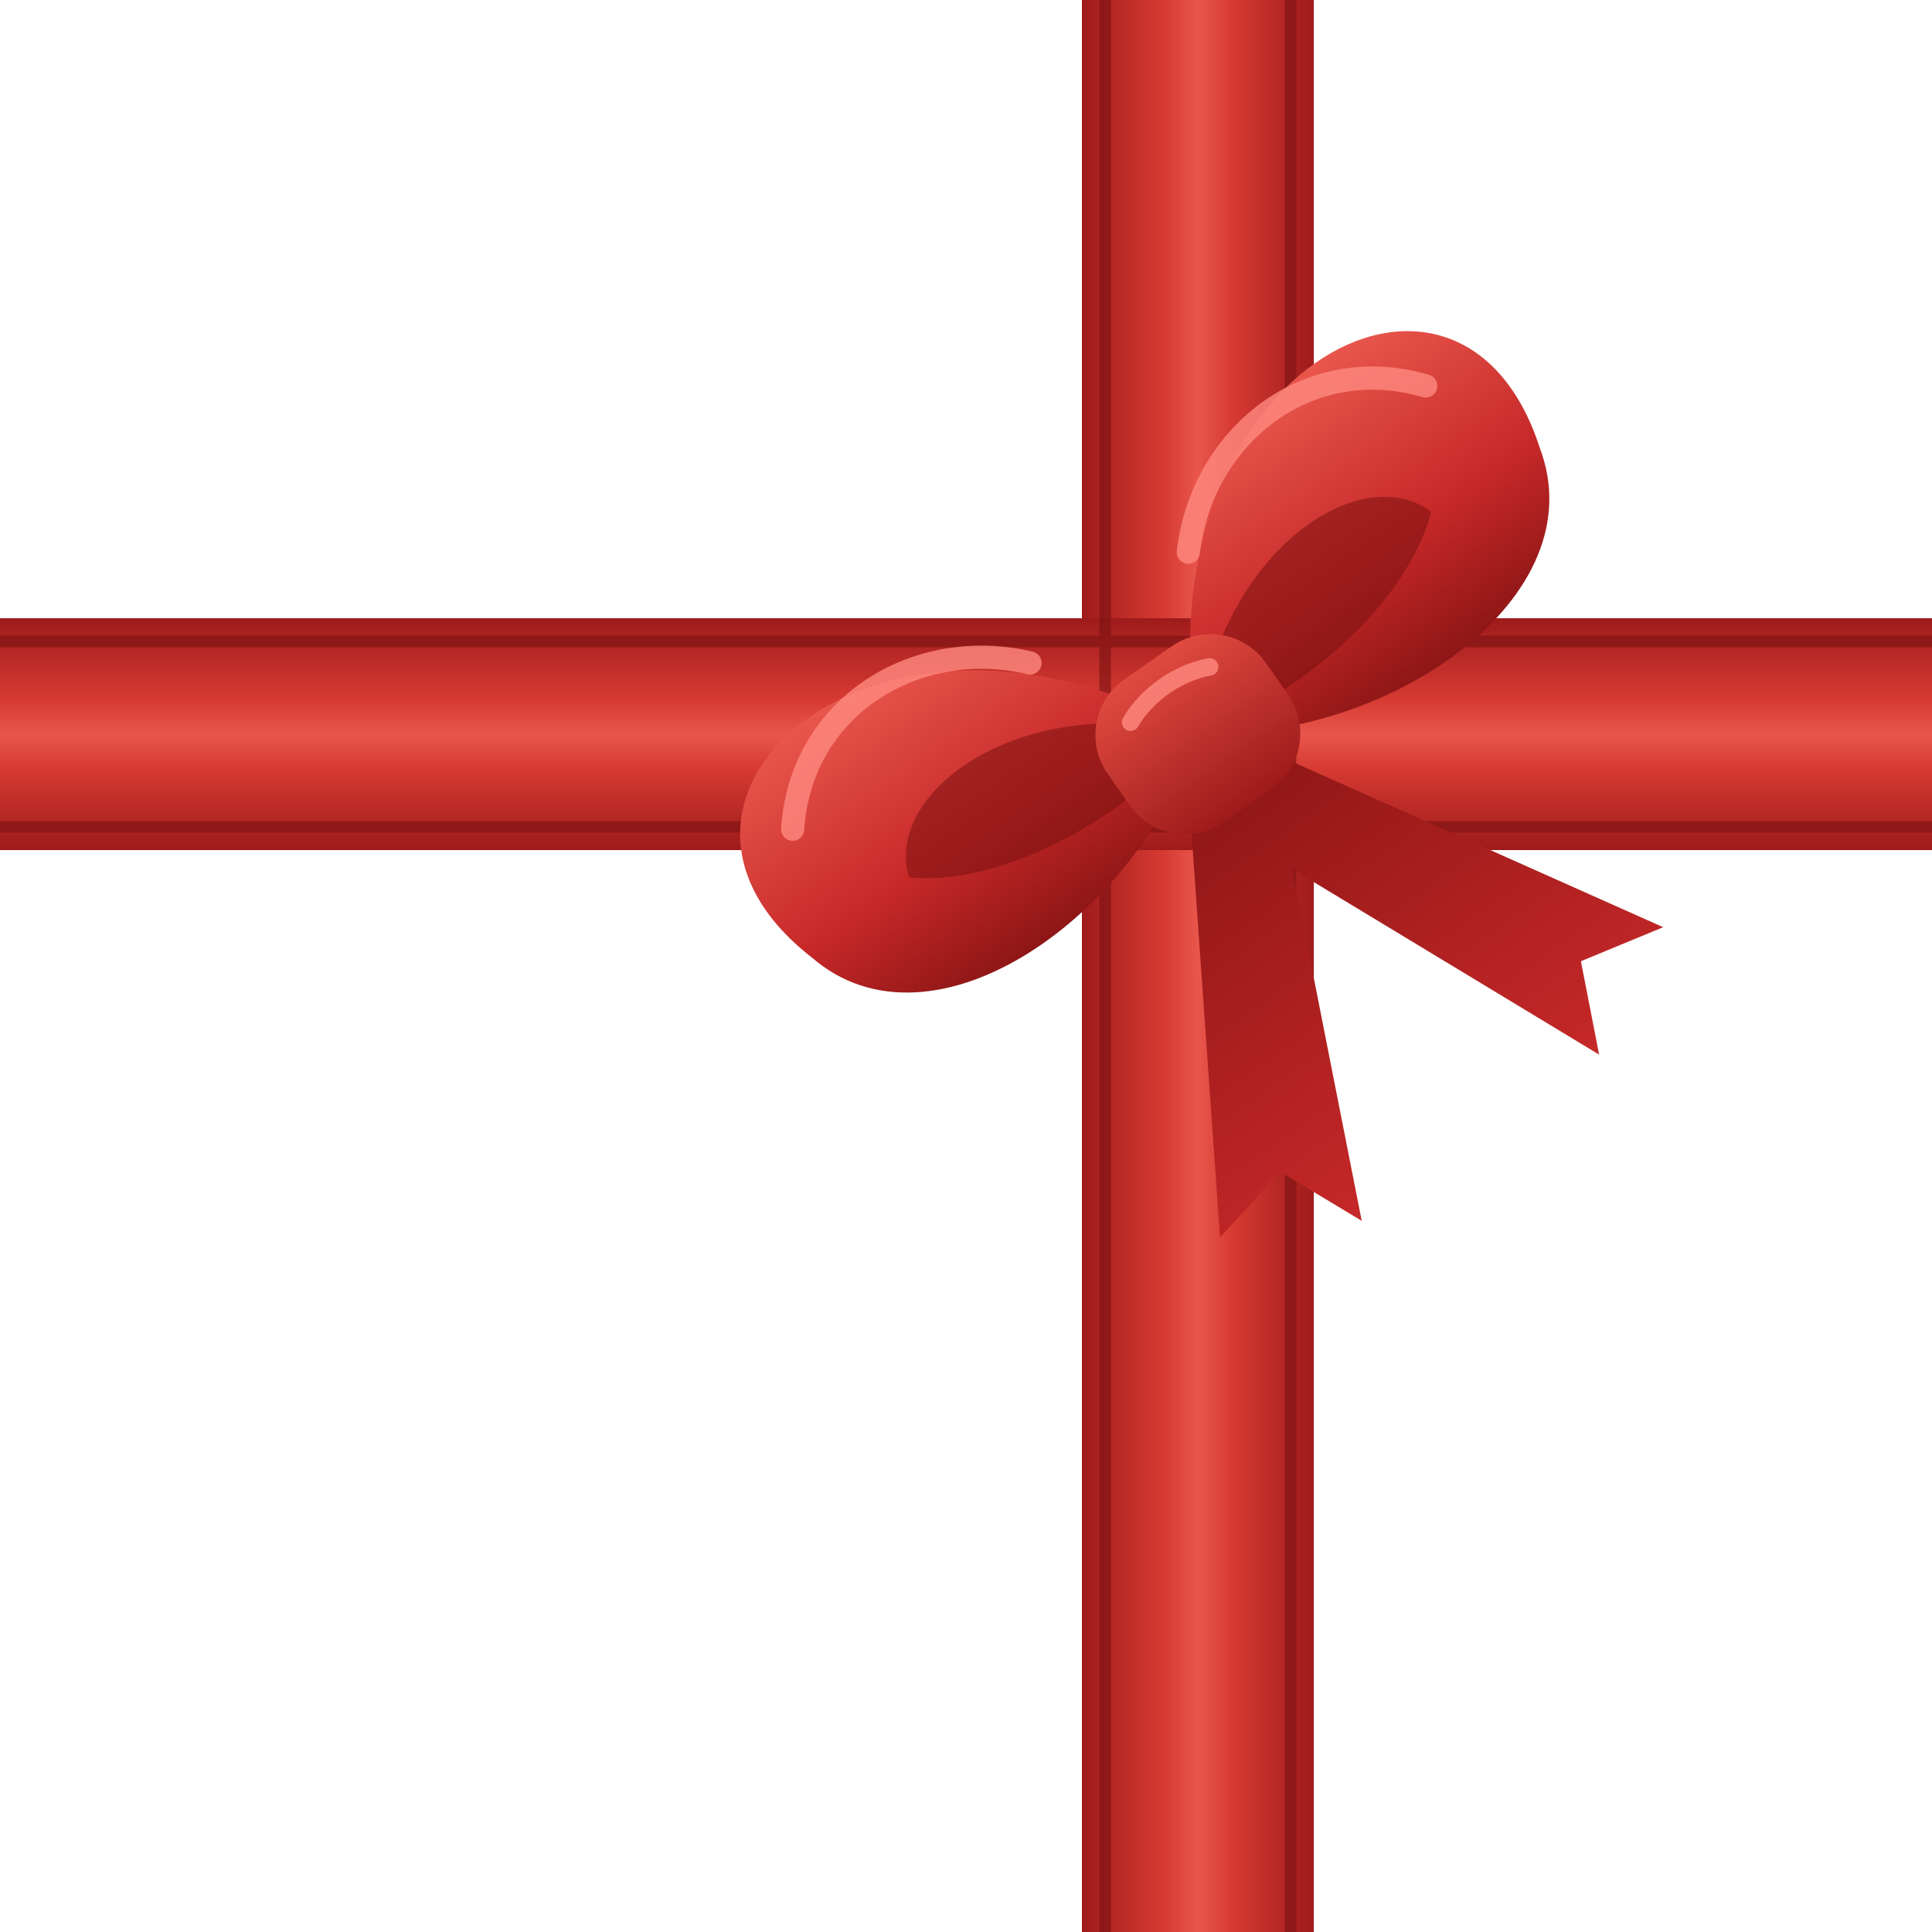
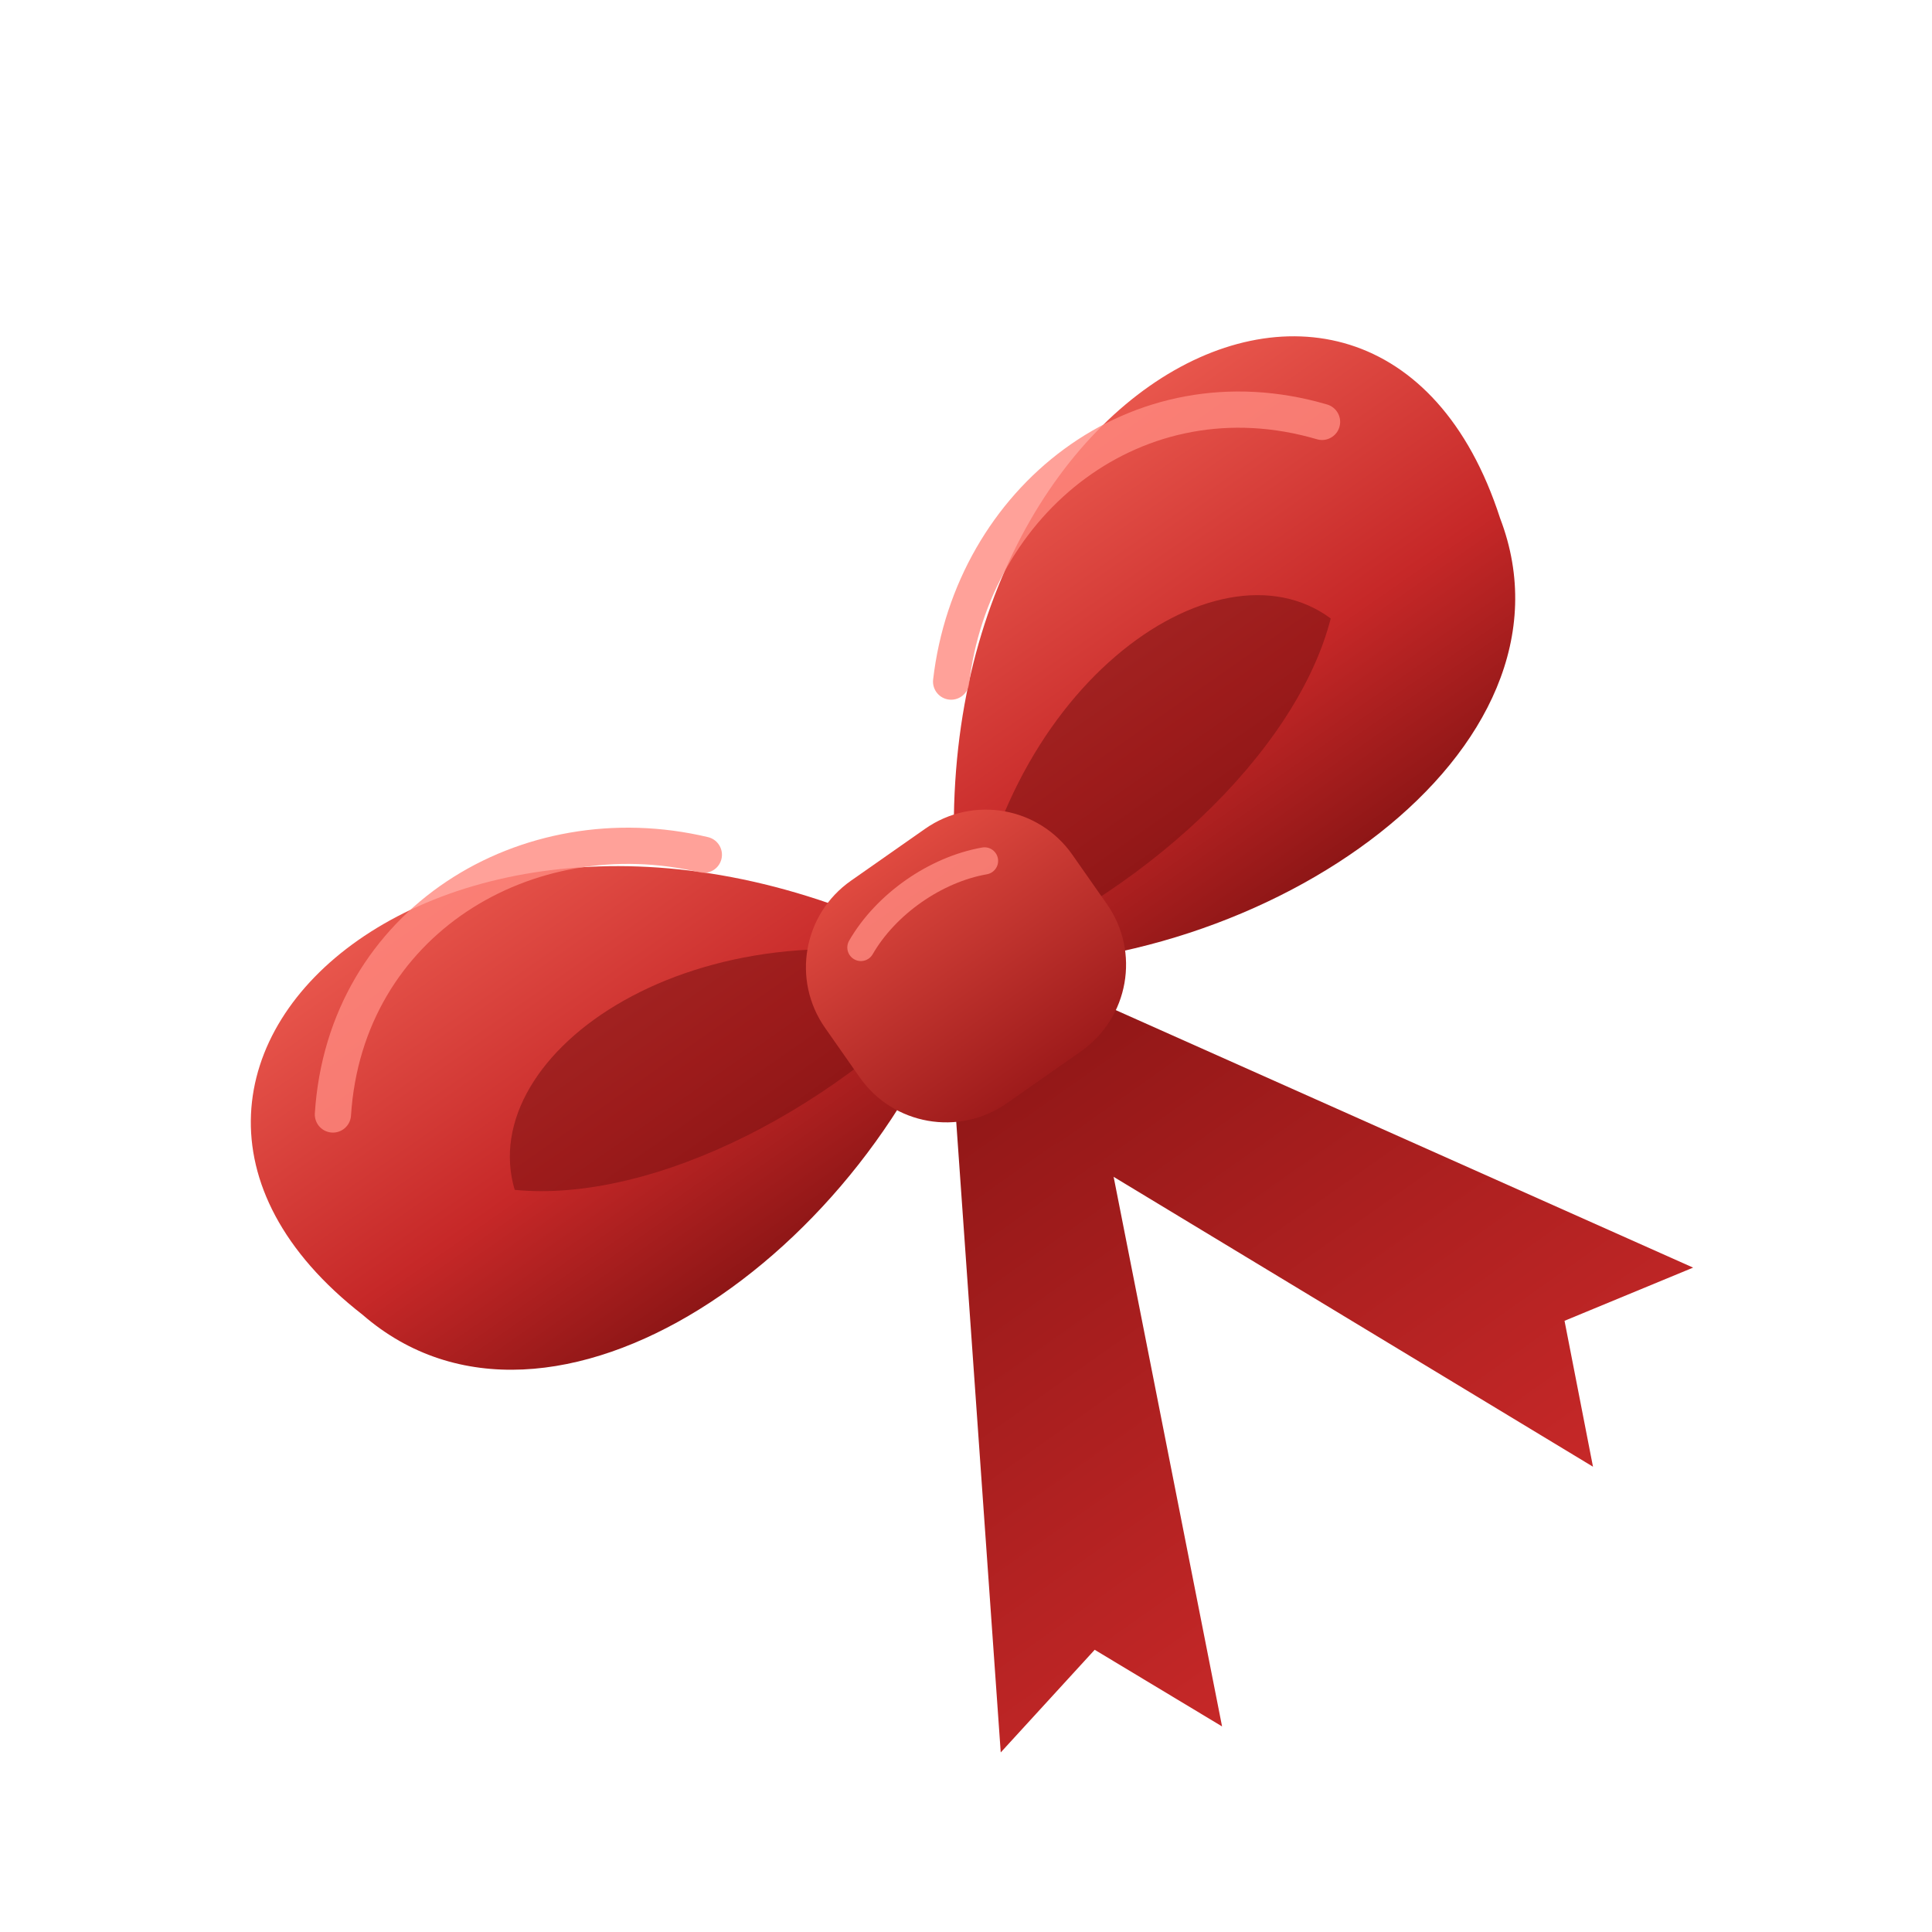
- <svg xmlns="http://www.w3.org/2000/svg" viewBox="0 0 100 100" width="512" height="512">
+ <svg xmlns="http://www.w3.org/2000/svg" viewBox="30 6 64 64" width="256" height="256">
  <defs>
-     <linearGradient id="stripV" x1="0" y1="0" x2="1" y2="0">
-       <stop offset="0" stop-color="#9e1b1b" />
-       <stop offset="0.35" stop-color="#d63a32" />
-       <stop offset="0.5" stop-color="#e8564c" />
-       <stop offset="0.65" stop-color="#d63a32" />
-       <stop offset="1" stop-color="#9e1b1b" />
-     </linearGradient>
-     <linearGradient id="stripH" x1="0" y1="0" x2="0" y2="1">
-       <stop offset="0" stop-color="#9e1b1b" />
-       <stop offset="0.35" stop-color="#d63a32" />
-       <stop offset="0.5" stop-color="#e8564c" />
-       <stop offset="0.65" stop-color="#d63a32" />
-       <stop offset="1" stop-color="#9e1b1b" />
-     </linearGradient>
    <linearGradient id="loop" x1="0" y1="0" x2="0" y2="1">
      <stop offset="0" stop-color="#e8564c" />
      <stop offset="0.6" stop-color="#c62828" />
      <stop offset="1" stop-color="#8e1616" />
    </linearGradient>
    <linearGradient id="tail" x1="0" y1="0" x2="0" y2="1">
      <stop offset="0" stop-color="#8e1616" />
      <stop offset="1" stop-color="#c62828" />
    </linearGradient>
    <linearGradient id="knot" x1="0" y1="0" x2="0" y2="1">
      <stop offset="0" stop-color="#e04a40" />
      <stop offset="1" stop-color="#9e1b1b" />
    </linearGradient>
  </defs>
-   <rect x="56" y="0" width="12" height="100" fill="url(#stripV)" />
-   <rect x="0" y="32" width="100" height="12" fill="url(#stripH)" />
-   <g stroke="#7a1010" stroke-width="0.6" opacity="0.6">
-     <line x1="57.2" y1="0" x2="57.2" y2="100" />
-     <line x1="66.8" y1="0" x2="66.8" y2="100" />
-     <line x1="0" y1="33.2" x2="100" y2="33.2" />
-     <line x1="0" y1="42.8" x2="100" y2="42.8" />
-   </g>
  <g transform="rotate(-35 62 38)">
    <path d="M60 40 L48 60 L52.5 59 L54.5 63.5 L64 42 Z" fill="url(#tail)" />
    <path d="M64 40 L76 60 L71.5 59 L69.5 63.5 L60 42 Z" fill="url(#tail)" />
    <path d="M62 38 C54 21 35 23 39 36 C41 44 54 44 62 38 Z" fill="url(#loop)" />
    <path d="M62 38 C70 21 89 23 85 36 C83 44 70 44 62 38 Z" fill="url(#loop)" />
    <path d="M62 38 C56 31 47 31 45.5 35.5 C49 38.5 56 39.5 62 38 Z" fill="#7a1010" opacity="0.55" />
    <path d="M62 38 C68 31 77 31 78.5 35.5 C75 38.5 68 39.5 62 38 Z" fill="#7a1010" opacity="0.55" />
    <g fill="none" stroke="#ff8a7f" stroke-width="1.2" stroke-linecap="round" opacity="0.8">
      <path d="M42 30 C46 25 53 25.5 57 30" />
      <path d="M82 30 C78 25 71 25.5 67 30" />
    </g>
    <rect x="57" y="33.5" width="10" height="9" rx="3.5" fill="url(#knot)" />
    <path d="M59.5 35.5 C61 34.8 63 34.8 64.5 35.5" fill="none" stroke="#ff8a7f" stroke-width="0.9" stroke-linecap="round" opacity="0.8" />
  </g>
</svg>
